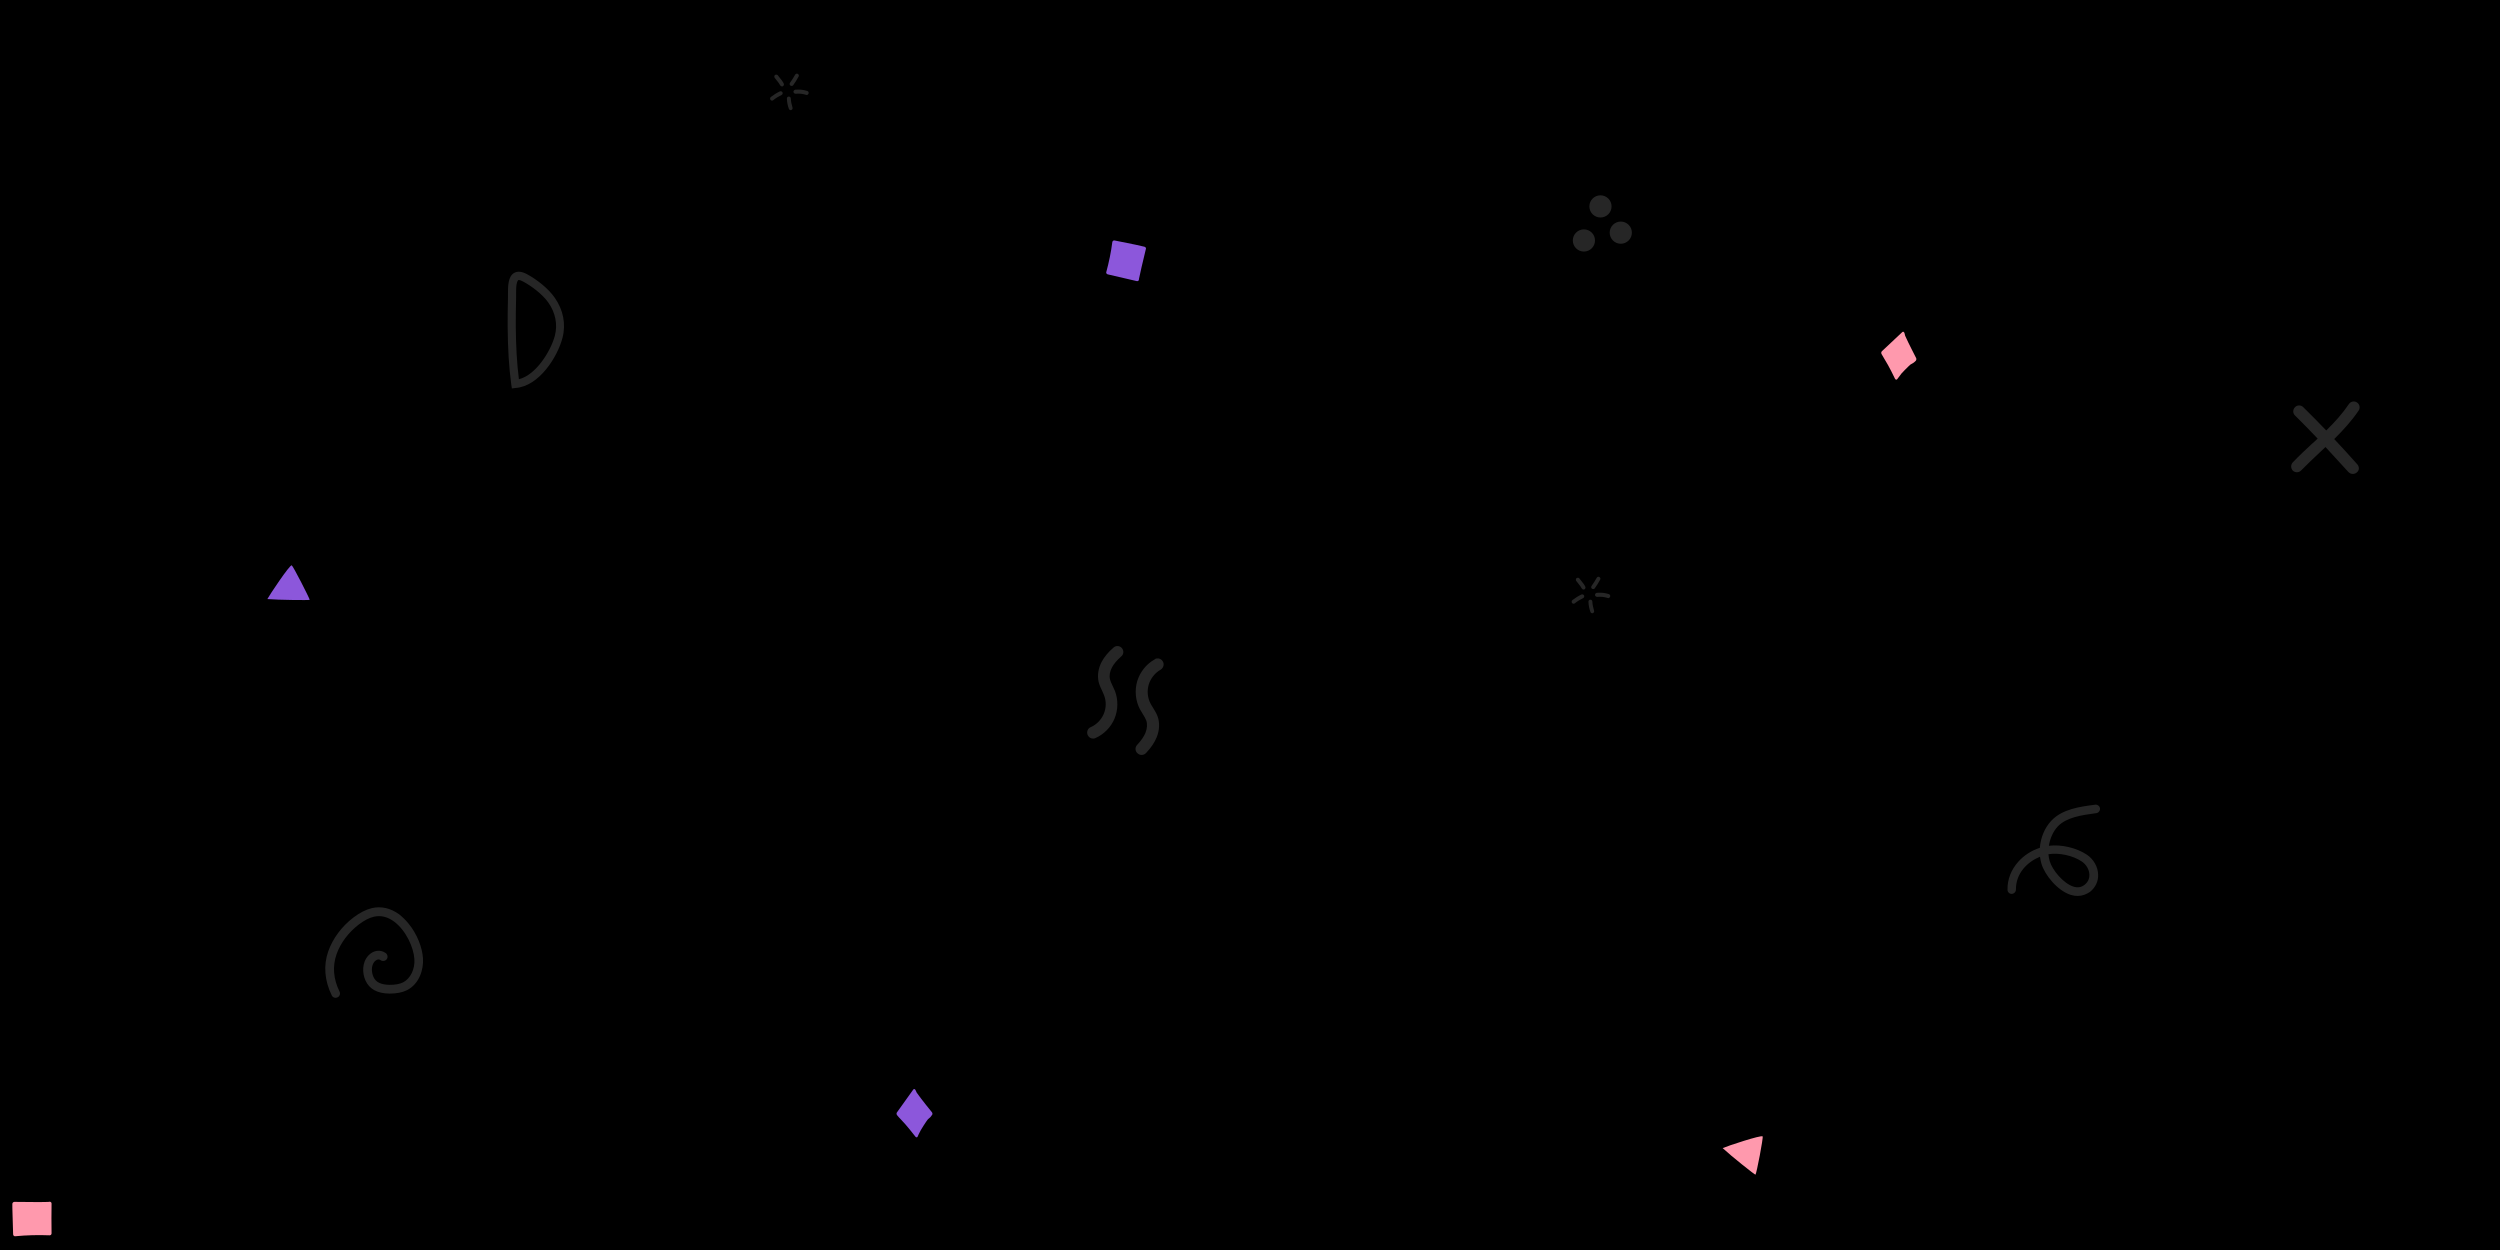
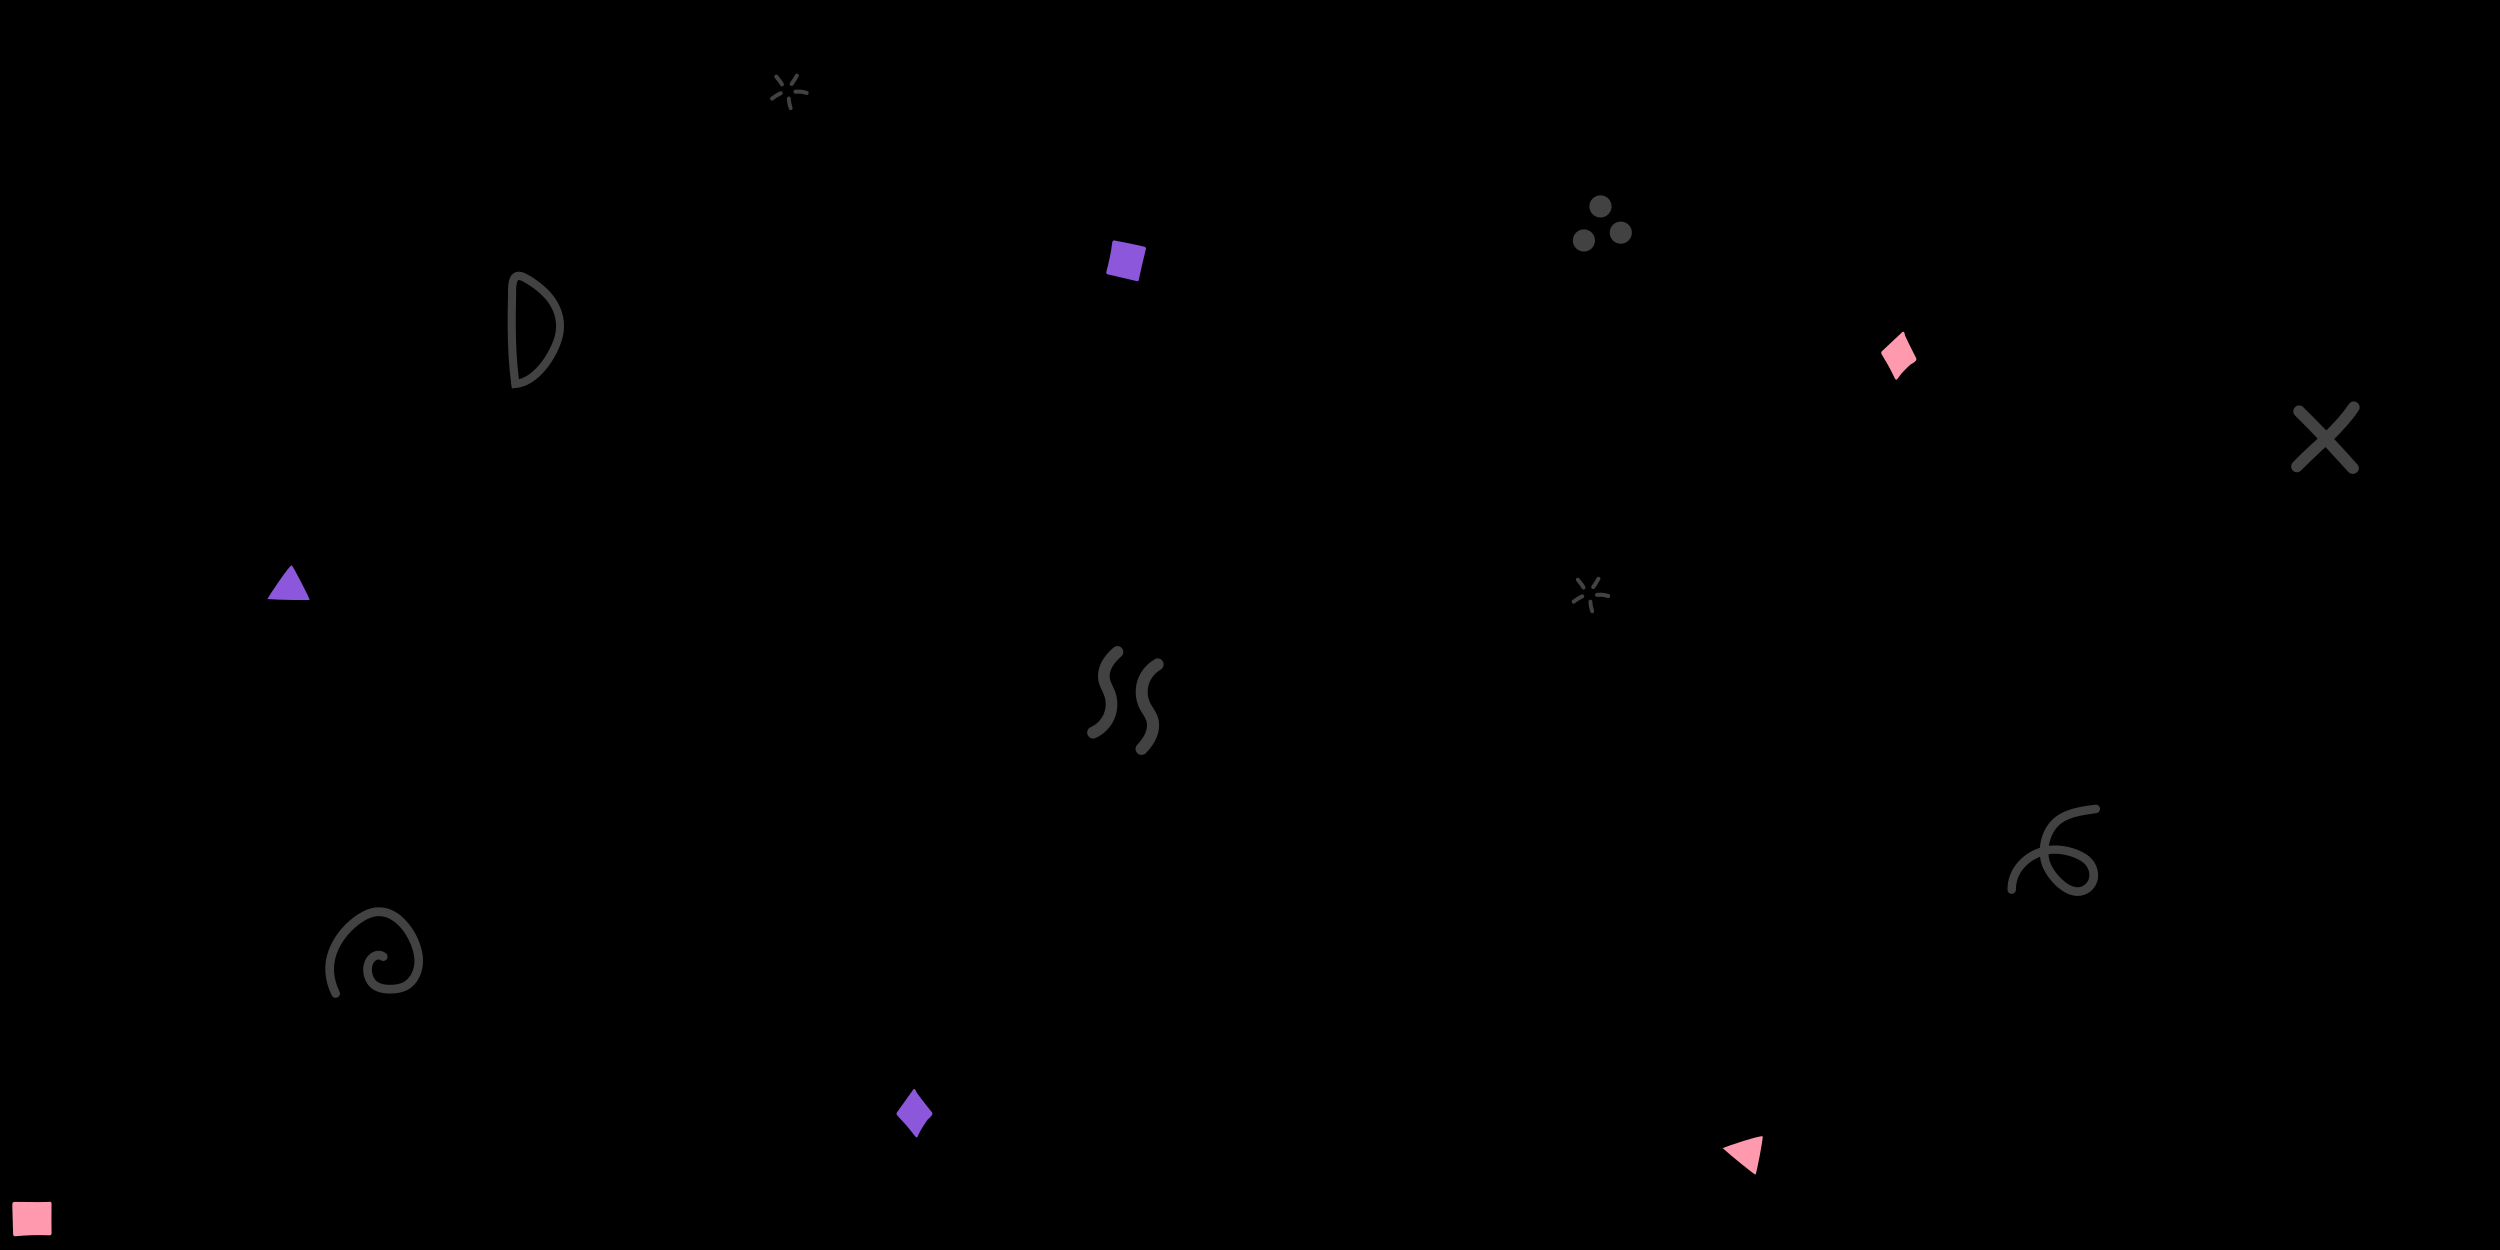
<svg xmlns="http://www.w3.org/2000/svg" width="368" height="184" viewBox="0 0 1600 800">
  <rect fill="#000000" width="1600" height="800" />
  <path fill="#ff99ad" d="M1102.5 734.8c2.5-1.2 24.8-8.6 25.6-7.5.5.7-3.9 23.8-4.6 24.5C1123.3 752.1 1107.5 739.5 1102.5 734.8zM1226.3 229.1c0-.1-4.9-9.4-7-14.2-.1-.3-.3-1.1-.4-1.6-.1-.4-.3-.7-.6-.9-.3-.2-.6-.1-.8.1l-13.1 12.3c0 0 0 0 0 0-.2.2-.3.5-.4.8 0 .3 0 .7.2 1 .1.1 1.4 2.5 2.1 3.6 2.4 3.7 6.5 12.1 6.5 12.2.2.3.4.5.7.6.3 0 .5-.1.7-.3 0 0 1.8-2.5 2.7-3.6 1.5-1.6 3-3.2 4.6-4.7 1.2-1.2 1.6-1.4 2.1-1.6.5-.3 1.1-.5 2.5-1.9C1226.5 230.4 1226.6 229.6 1226.3 229.1zM33 770.3C33 770.3 33 770.3 33 770.3c0-.7-.5-1.2-1.2-1.2-.1 0-.3 0-.4.1-1.6.2-14.3.1-22.2 0-.3 0-.6.1-.9.4-.2.2-.4.5-.4.9 0 .2 0 4.9.1 5.9l.4 13.6c0 .3.2.6.4.9.2.2.5.3.8.3 0 0 .1 0 .1 0 7.3-.7 14.7-.9 22-.6.3 0 .7-.1.9-.3.2-.2.4-.6.4-.9C32.9 783.3 32.9 776.2 33 770.3z" />
  <path fill="#8c57db" d="M171.1 383.4c1.3-2.5 14.3-22 15.6-21.6.8.3 11.5 21.2 11.5 22.1C198.1 384.2 177.9 384 171.1 383.4zM596.4 711.8c-.1-.1-6.7-8.2-9.7-12.5-.2-.3-.5-1-.7-1.5-.2-.4-.4-.7-.7-.8-.3-.1-.6 0-.8.3L574 712c0 0 0 0 0 0-.2.2-.2.5-.2.9 0 .3.2.7.4.9.1.1 1.8 2.2 2.8 3.1 3.1 3.1 8.8 10.5 8.9 10.6.2.3.5.4.8.4.3 0 .5-.2.6-.5 0 0 1.2-2.8 2-4.1 1.1-1.9 2.3-3.7 3.5-5.5.9-1.4 1.3-1.7 1.7-2 .5-.4 1-.7 2.1-2.4C596.9 713.1 596.8 712.3 596.4 711.8zM727.5 179.9C727.5 179.9 727.5 179.9 727.5 179.9c.6.2 1.3-.2 1.4-.8 0-.1 0-.2 0-.4.2-1.4 2.8-12.6 4.5-19.5.1-.3 0-.6-.2-.8-.2-.3-.5-.4-.8-.5-.2 0-4.7-1.1-5.7-1.3l-13.4-2.7c-.3-.1-.7 0-.9.2-.2.2-.4.4-.5.6 0 0 0 .1 0 .1-.8 6.5-2.2 13.1-3.9 19.4-.1.3 0 .6.2.9.2.3.5.4.8.5C714.8 176.9 721.7 178.5 727.5 179.9zM728.5 178.1c-.1-.1-.2-.2-.4-.2C728.3 177.9 728.4 178 728.5 178.1z" />
-   <g fill="#262626">
+   <g fill="#424242">
    <path d="M699.6 472.7c-1.5 0-2.8-.8-3.5-2.3-.8-1.9 0-4.2 1.9-5 3.7-1.6 6.8-4.7 8.4-8.5 1.6-3.8 1.7-8.1.2-11.9-.3-.9-.8-1.8-1.2-2.8-.8-1.7-1.8-3.7-2.3-5.9-.9-4.1-.2-8.6 2-12.8 1.7-3.1 4.1-6.1 7.6-9.1 1.6-1.4 4-1.2 5.3.4 1.4 1.6 1.2 4-.4 5.3-2.8 2.5-4.7 4.7-5.9 7-1.4 2.6-1.9 5.3-1.3 7.6.3 1.4 1 2.8 1.7 4.3.5 1.1 1 2.2 1.5 3.3 2.1 5.6 2 12-.3 17.6-2.3 5.5-6.8 10.1-12.3 12.5C700.6 472.6 700.1 472.7 699.6 472.7zM740.4 421.4c1.5-.2 3 .5 3.8 1.9 1.1 1.8.4 4.2-1.4 5.3-3.7 2.1-6.4 5.6-7.6 9.5-1.2 4-.8 8.4 1.1 12.1.4.9 1 1.7 1.6 2.7 1 1.7 2.2 3.5 3 5.7 1.4 4 1.2 8.7-.6 13.2-1.4 3.4-3.5 6.6-6.8 10.1-1.5 1.6-3.9 1.7-5.5.2-1.6-1.4-1.7-3.9-.2-5.4 2.6-2.8 4.3-5.3 5.3-7.7 1.1-2.8 1.3-5.6.5-7.9-.5-1.3-1.3-2.7-2.2-4.1-.6-1-1.3-2.1-1.9-3.2-2.8-5.4-3.4-11.9-1.7-17.8 1.8-5.9 5.8-11 11.2-14C739.4 421.6 739.9 421.4 740.4 421.4zM261.3 590.9c5.7 6.8 9 15.7 9.4 22.4.5 7.3-2.4 16.4-10.2 20.4-3 1.5-6.7 2.2-11.2 2.2-7.9-.1-12.9-2.9-15.4-8.4-2.1-4.7-2.3-11.4 1.8-15.9 3.2-3.5 7.8-4.1 11.2-1.6 1.2.9 1.5 2.7.6 3.9-.9 1.2-2.7 1.5-3.9.6-1.8-1.3-3.6.6-3.8.8-2.4 2.6-2.1 7-.8 9.9 1.5 3.4 4.7 5 10.4 5.1 3.6 0 6.4-.5 8.6-1.6 4.7-2.4 7.7-8.6 7.2-15-.5-7.3-5.3-18.2-13-23.9-4.2-3.1-8.5-4.1-12.9-3.1-3.1.7-6.2 2.4-9.7 5-6.6 5.1-11.7 11.8-14.2 19-2.7 7.7-2.1 15.8 1.9 23.9.7 1.4.1 3.1-1.3 3.7-1.4.7-3.1.1-3.7-1.3-4.6-9.4-5.4-19.2-2.2-28.2 2.9-8.2 8.6-15.9 16.1-21.6 4.1-3.1 8-5.1 11.8-6 6-1.4 12 0 17.5 4C257.6 586.9 259.6 588.8 261.3 590.9z" />
    <circle cx="1013.7" cy="153.9" r="7.1" />
    <circle cx="1024.3" cy="132.1" r="7.1" />
    <circle cx="1037.3" cy="148.9" r="7.1" />
    <path d="M1508.7 297.2c-4.8-5.4-9.7-10.8-14.8-16.2 5.6-5.6 11.1-11.5 15.6-18.2 1.2-1.7.7-4.1-1-5.2-1.7-1.2-4.1-.7-5.2 1-4.2 6.2-9.1 11.6-14.5 16.9-4.8-5-9.7-10-14.7-14.9-1.5-1.5-3.9-1.5-5.3 0-1.5 1.5-1.5 3.9 0 5.3 4.9 4.8 9.7 9.8 14.5 14.8-1.1 1.1-2.3 2.2-3.5 3.2-4.1 3.8-8.4 7.8-12.4 12-1.4 1.5-1.4 3.8 0 5.3 0 0 0 0 0 0 1.5 1.4 3.9 1.4 5.3-.1 3.9-4 8.1-7.9 12.1-11.7 1.2-1.1 2.3-2.2 3.5-3.3 4.9 5.3 9.8 10.6 14.6 15.9.1.1.1.1.2.2 1.4 1.4 3.7 1.5 5.2.2C1510 301.2 1510.1 298.8 1508.7 297.2zM327.6 248.6l-.4-2.6c-1.5-11.1-2.2-23.2-2.3-37 0-5.5 0-11.5.2-18.5 0-.7 0-1.5 0-2.3 0-5 0-11.2 3.9-13.5 2.2-1.3 5.1-1 8.5.9 5.7 3.1 13.2 8.7 17.5 14.9 5.5 7.8 7.3 16.9 5 25.7-3.2 12.3-15 31-30 32.1L327.6 248.6zM332.1 179.2c-.2 0-.3 0-.4.1-.1.1-.7.5-1.1 2.7-.3 1.9-.3 4.2-.3 6.3 0 .8 0 1.7 0 2.4-.2 6.9-.2 12.8-.2 18.3.1 12.5.7 23.5 2 33.7 11-2.7 20.4-18.1 23-27.8 1.9-7.2.4-14.8-4.2-21.3l0 0C347 188.1 340 183 335 180.3 333.6 179.5 332.6 179.2 332.1 179.2zM516.3 60.8c-.1 0-.2 0-.4-.1-2.4-.7-4-.9-6.7-.7-.7 0-1.3-.5-1.4-1.2 0-.7.5-1.3 1.2-1.4 3.1-.2 4.9 0 7.6.8.7.2 1.1.9.9 1.6C517.3 60.4 516.8 60.8 516.3 60.8zM506.1 70.5c-.5 0-1-.3-1.2-.8-.8-2.1-1.2-4.3-1.3-6.6 0-.7.5-1.3 1.2-1.3.7 0 1.3.5 1.3 1.2.1 2 .5 3.9 1.1 5.8.2.7-.1 1.4-.8 1.6C506.4 70.5 506.2 70.5 506.1 70.5zM494.1 64.4c-.4 0-.8-.2-1-.5-.4-.6-.3-1.4.2-1.8 1.8-1.4 3.7-2.6 5.8-3.6.6-.3 1.4 0 1.7.6.3.6 0 1.4-.6 1.7-1.9.9-3.7 2-5.3 3.3C494.7 64.3 494.4 64.4 494.1 64.4zM500.5 55.3c-.5 0-.9-.3-1.2-.7-.5-1-1.2-1.9-2.4-3.4-.3-.4-.7-.9-1.1-1.4-.4-.6-.3-1.4.2-1.8.6-.4 1.4-.3 1.8.2.4.5.8 1 1.1 1.4 1.3 1.6 2.1 2.6 2.7 3.9.3.6 0 1.4-.6 1.7C500.9 55.3 500.7 55.3 500.5 55.3zM506.7 55c-.3 0-.5-.1-.8-.2-.6-.4-.7-1.2-.3-1.8 1.2-1.7 2.3-3.4 3.3-5.2.3-.6 1.1-.9 1.7-.5.6.3.9 1.1.5 1.7-1 1.9-2.2 3.8-3.5 5.6C507.4 54.8 507.1 55 506.7 55zM1029.3 382.8c-.1 0-.2 0-.4-.1-2.4-.7-4-.9-6.7-.7-.7 0-1.3-.5-1.4-1.2 0-.7.5-1.3 1.2-1.4 3.1-.2 4.9 0 7.6.8.7.2 1.1.9.9 1.6C1030.3 382.4 1029.8 382.8 1029.3 382.8zM1019.1 392.5c-.5 0-1-.3-1.2-.8-.8-2.1-1.2-4.3-1.3-6.6 0-.7.5-1.3 1.2-1.3.7 0 1.3.5 1.3 1.2.1 2 .5 3.9 1.1 5.8.2.7-.1 1.4-.8 1.6C1019.4 392.5 1019.2 392.5 1019.1 392.5zM1007.1 386.4c-.4 0-.8-.2-1-.5-.4-.6-.3-1.4.2-1.8 1.8-1.4 3.7-2.6 5.8-3.6.6-.3 1.4 0 1.7.6.3.6 0 1.4-.6 1.7-1.9.9-3.7 2-5.3 3.3C1007.7 386.3 1007.4 386.4 1007.1 386.4zM1013.5 377.3c-.5 0-.9-.3-1.2-.7-.5-1-1.2-1.9-2.4-3.4-.3-.4-.7-.9-1.1-1.4-.4-.6-.3-1.4.2-1.8.6-.4 1.4-.3 1.8.2.4.5.8 1 1.1 1.4 1.3 1.6 2.1 2.6 2.7 3.9.3.6 0 1.4-.6 1.7C1013.9 377.3 1013.7 377.3 1013.5 377.3zM1019.7 377c-.3 0-.5-.1-.8-.2-.6-.4-.7-1.2-.3-1.8 1.2-1.7 2.3-3.4 3.3-5.2.3-.6 1.1-.9 1.7-.5.6.3.9 1.1.5 1.7-1 1.9-2.2 3.8-3.5 5.6C1020.4 376.8 1020.1 377 1019.7 377zM1329.7 573.4c-1.4 0-2.9-.2-4.5-.7-8.4-2.7-16.6-12.7-18.7-20-.4-1.4-.7-2.9-.9-4.4-8.1 3.3-15.5 10.6-15.4 21 0 1.5-1.2 2.7-2.7 2.8 0 0 0 0 0 0-1.5 0-2.7-1.2-2.7-2.7-.1-6.7 2.4-12.9 7-18 3.6-4 8.4-7.1 13.7-8.8.5-6.5 3.1-12.9 7.4-17.4 7-7.4 18.2-8.9 27.3-10.1l.7-.1c1.5-.2 2.9.9 3.1 2.3.2 1.5-.9 2.9-2.3 3.1l-.7.1c-8.6 1.2-18.4 2.5-24 8.4-3 3.2-5 7.7-5.7 12.4 7.9-1 17.7 1.3 24.3 5.7 4.3 2.9 7.1 7.8 7.2 12.7.2 4.3-1.7 8.3-5.2 11.1C1335.2 572.4 1332.6 573.4 1329.7 573.4zM1311 546.7c.1 1.5.4 3 .8 4.4 1.7 5.8 8.7 14.2 15.1 16.3 2.8.9 5.1.5 7.2-1.1 2.7-2.1 3.2-4.8 3.1-6.6-.1-3.2-2-6.4-4.8-8.3C1326.7 547.5 1317.7 545.6 1311 546.7z" />
  </g>
</svg>
